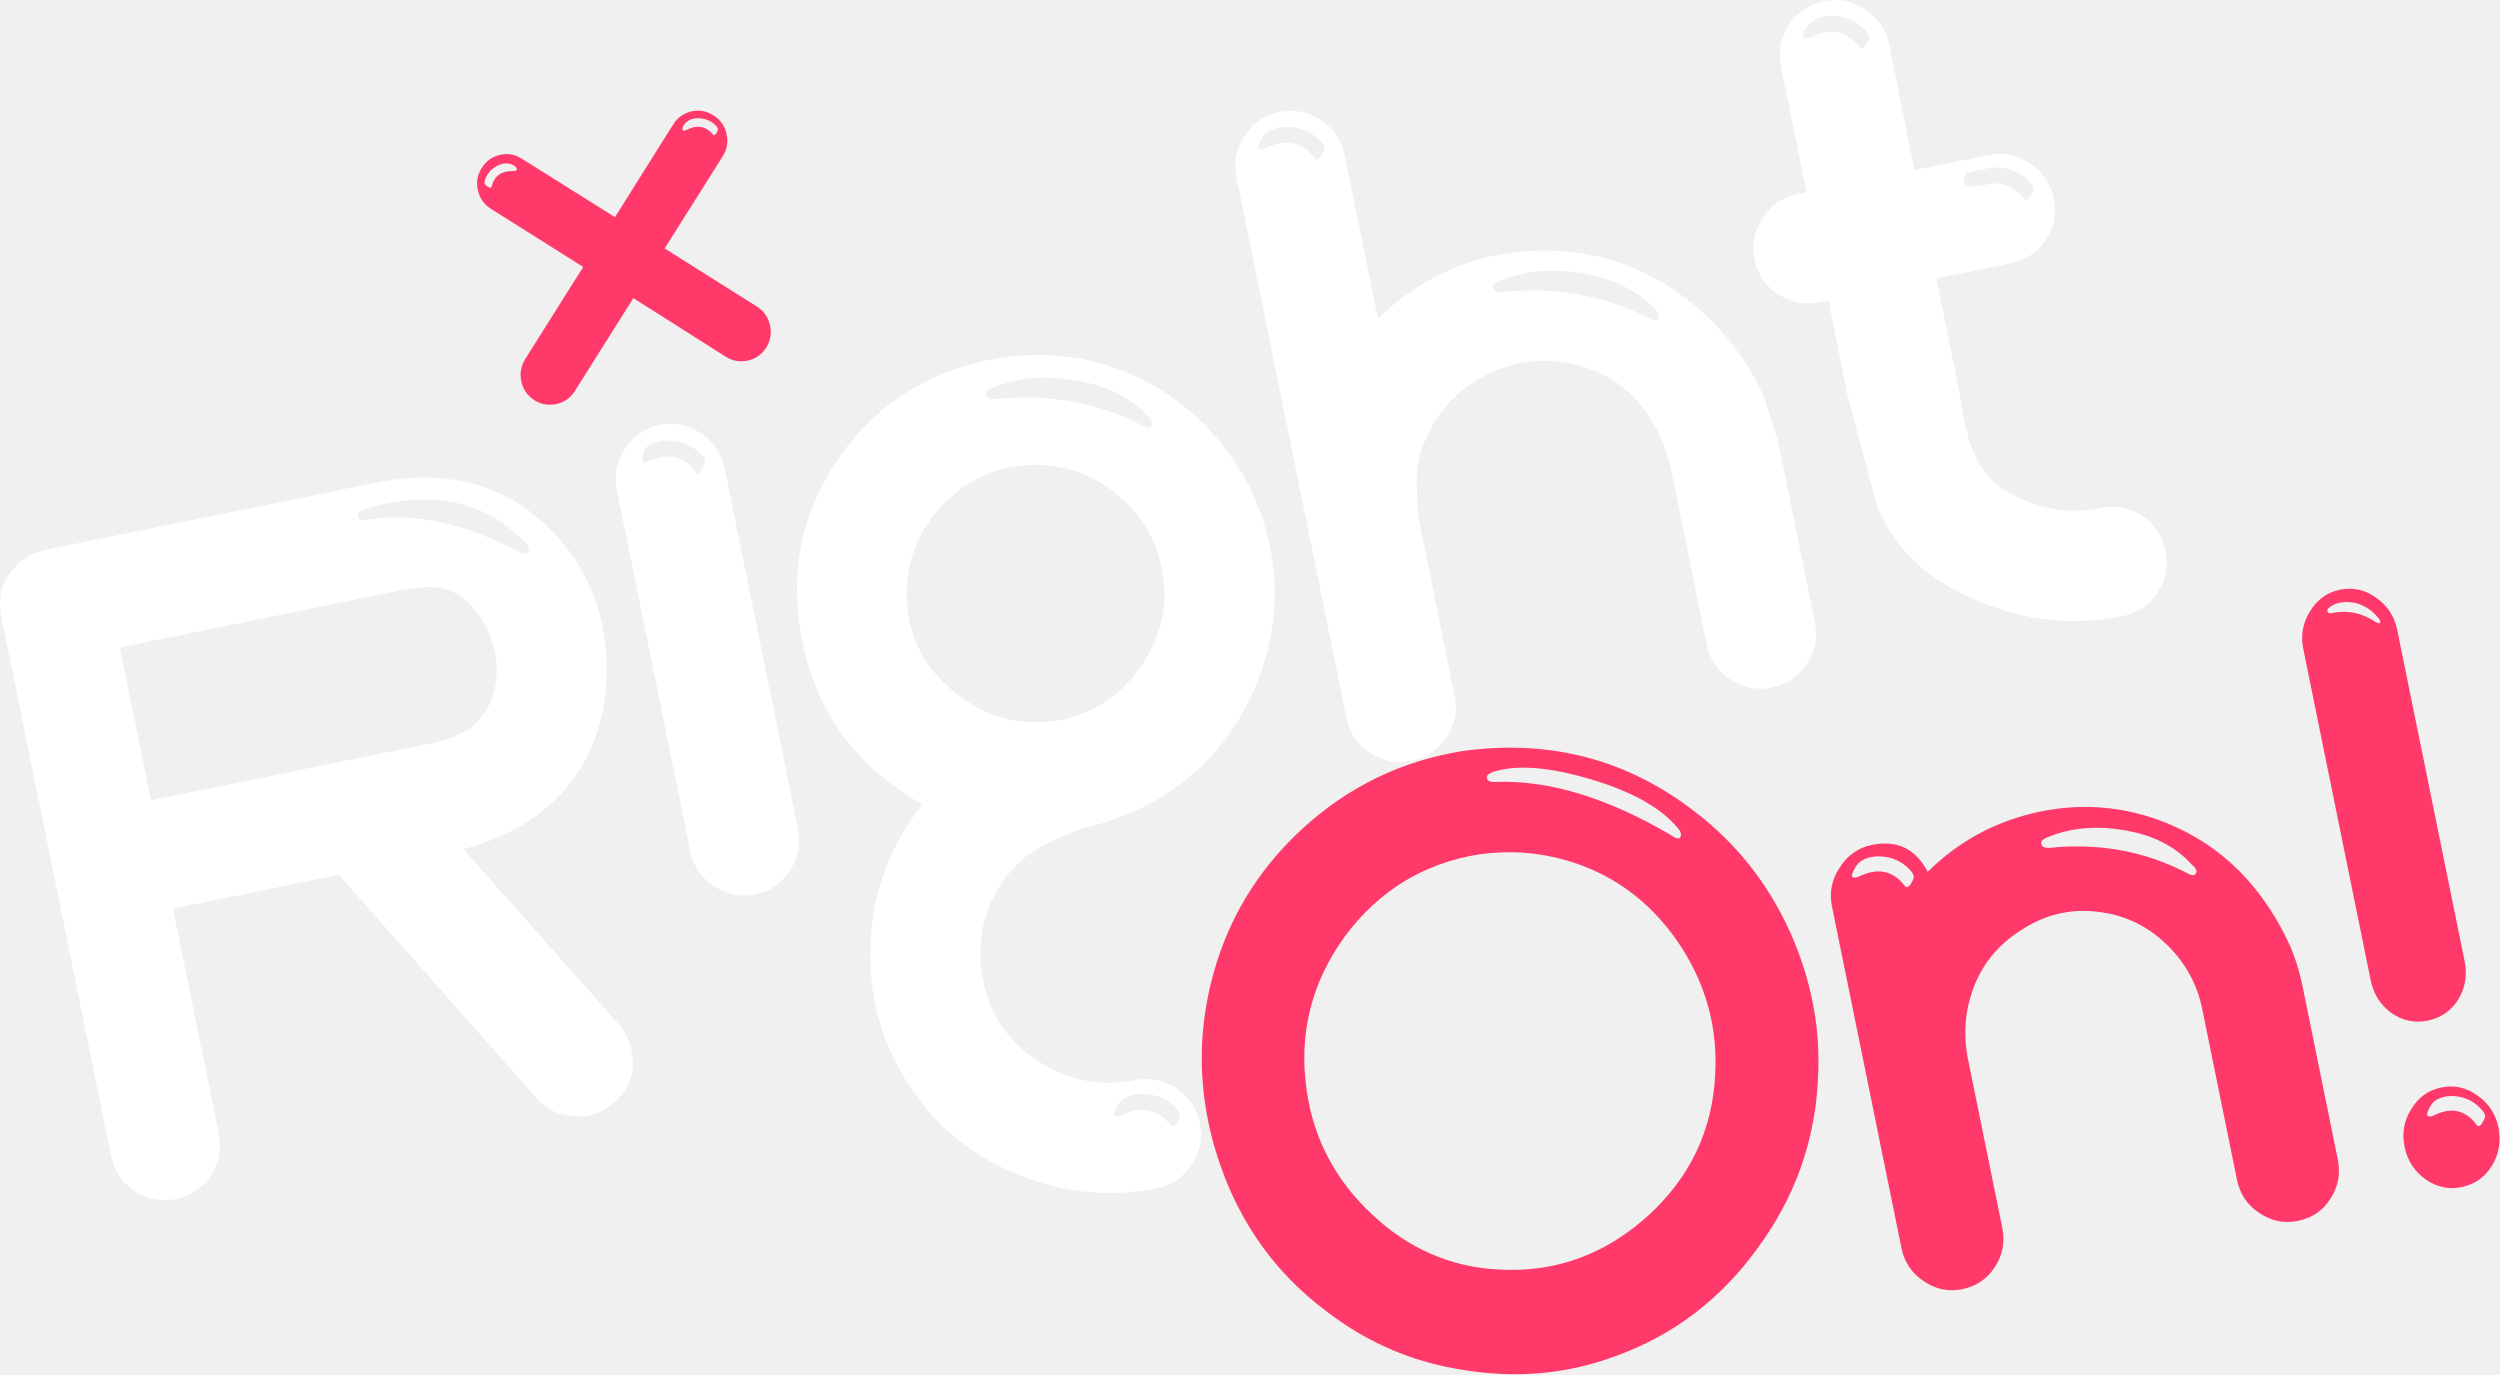
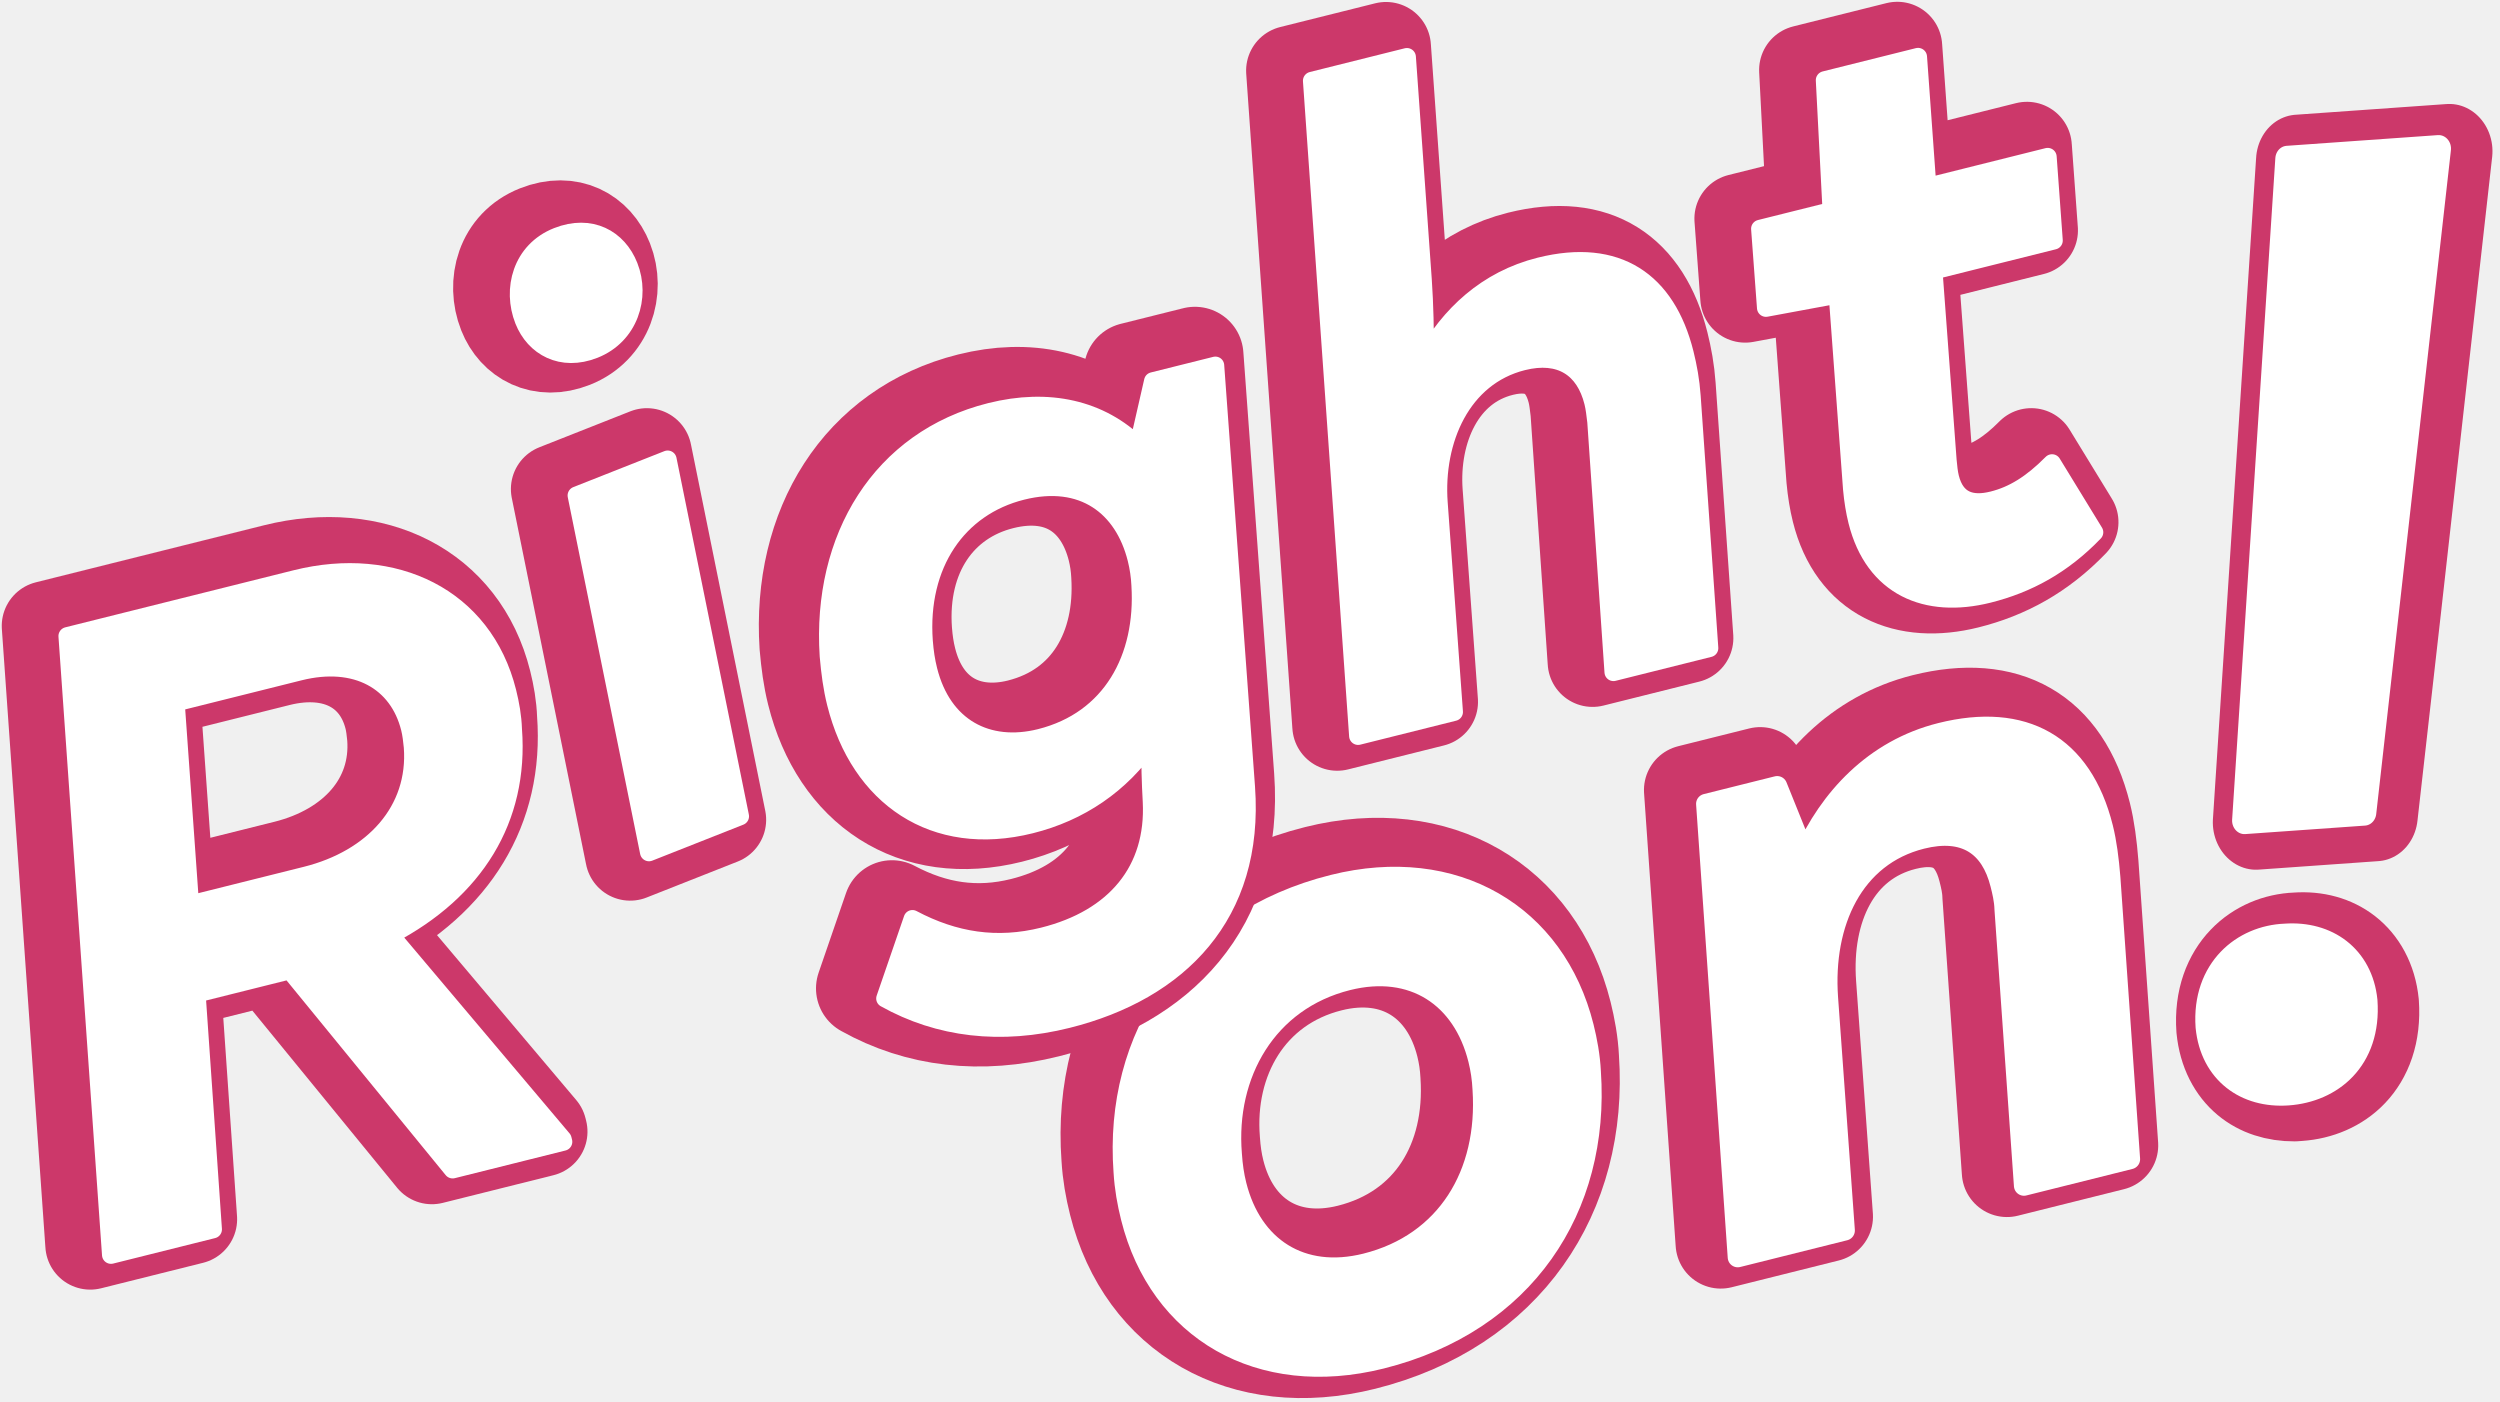
- <svg xmlns="http://www.w3.org/2000/svg" width="100%" height="100%" viewBox="0 0 1391 765" version="1.1" xml:space="preserve" style="fill-rule:evenodd;clip-rule:evenodd;stroke-linejoin:round;stroke-miterlimit:1.414;">
-   <g transform="matrix(1,0,0,1,-1080.03,-805.565)">
+ <svg xmlns="http://www.w3.org/2000/svg" width="100%" height="100%" viewBox="0 0 321 180" version="1.1" xml:space="preserve" style="fill-rule:evenodd;clip-rule:evenodd;stroke-linecap:square;stroke-linejoin:round;stroke-miterlimit:1.414;">
+   <g transform="matrix(1,0,0,1,-991.647,-259.005)">
    <g>
-       <g transform="matrix(0.85636,-0.174218,0.174218,0.85636,-170.205,643.777)">
-         <g transform="matrix(1,0,0,1,0,116.895)">
-           <path d="M1357.61,938.535L1357.61,1085.02C1357.61,1094.79 1354.19,1103.09 1347.35,1109.92C1340.52,1116.76 1332.31,1120.18 1322.74,1120.18C1312.98,1120.18 1304.68,1116.76 1297.84,1109.92C1291,1103.09 1287.59,1094.79 1287.59,1085.02L1287.59,733.75C1287.78,723.789 1291.2,715.586 1297.84,709.14C1304.68,702.5 1312.98,698.984 1322.74,698.594L1542.18,698.594C1589.05,699.961 1623.23,718.906 1644.72,755.429C1655.85,774.375 1661.41,794.785 1661.41,816.66C1661.41,824.863 1660.63,833.164 1659.07,841.562C1653.21,873.789 1638.27,898.691 1614.25,916.269C1595.5,929.551 1572.84,936.875 1546.28,938.242L1621.28,1067.73C1624.21,1073.4 1625.67,1079.26 1625.67,1085.31C1625.67,1088.24 1625.38,1091.27 1624.79,1094.39C1622.25,1103.77 1616.69,1110.8 1608.09,1115.49C1602.62,1118.81 1596.96,1120.47 1591.1,1120.47C1587.98,1120.47 1584.75,1119.98 1581.43,1119C1572.06,1116.66 1565.03,1111.29 1560.34,1102.89L1465.42,938.535L1357.61,938.535ZM1357.61,868.222L1542.18,868.222C1565.61,868.027 1580.85,857.969 1587.88,838.047C1590.03,831.797 1591.1,825.449 1591.1,819.004C1591.1,811.387 1589.54,803.672 1586.41,795.859C1580.16,780.234 1569.62,771.543 1554.77,769.785L1542.18,768.906L1357.61,768.906L1357.61,868.222ZM1623.62,754.551C1606.04,726.816 1578.8,712.949 1541.88,712.949C1537.39,712.949 1532.8,713.144 1528.11,713.535C1524.6,714.121 1522.84,715.293 1522.84,717.051C1522.84,719.394 1524.69,720.566 1528.41,720.566C1557.9,721.738 1587.98,734.824 1618.64,759.824C1620.59,761.191 1622.16,761.875 1623.33,761.875C1623.72,761.875 1624.21,761.582 1624.79,760.996C1625.18,760.605 1625.38,760.019 1625.38,759.238C1625.38,758.066 1624.79,756.504 1623.62,754.551Z" style="fill:white;fill-rule:nonzero;" />
-         </g>
-         <path d="M1757.67,1085.31C1757.67,1094.88 1754.25,1103.09 1747.42,1109.92C1740.58,1116.95 1732.28,1120.47 1722.52,1120.47C1712.94,1120.47 1704.74,1116.95 1697.91,1109.92C1691.07,1103.09 1687.65,1094.88 1687.65,1085.31L1687.65,850.644C1687.65,841.074 1691.07,832.871 1697.91,826.035C1704.74,819.004 1712.94,815.488 1722.52,815.488C1732.28,815.488 1740.58,819.004 1747.42,826.035C1754.25,832.871 1757.67,841.074 1757.67,850.644L1757.67,1085.31ZM1745.95,841.269C1742.44,834.629 1737.16,830.039 1730.13,827.5C1726.81,826.328 1723.59,825.742 1720.47,825.742C1717.73,825.742 1715.19,826.23 1712.85,827.207C1710.89,827.988 1709.92,828.672 1709.92,829.258C1708.36,832.383 1707.57,834.629 1707.57,835.996C1707.57,836.777 1707.97,837.168 1708.75,837.168C1712.46,836.191 1715.78,835.703 1718.71,835.703C1728.08,835.703 1735.02,840.39 1739.51,849.765C1740.29,850.547 1740.88,850.937 1741.27,850.937C1744.39,846.836 1746.05,844.687 1746.25,844.492C1746.44,844.297 1746.54,844.004 1746.54,843.613C1746.54,843.027 1746.34,842.246 1745.95,841.269Z" style="fill:white;fill-rule:nonzero;" />
-         <path d="M1838.4,1085.61C1834.3,1082.09 1830.2,1078.18 1826.1,1073.89C1798.17,1044.79 1784.2,1009.82 1784.2,969.004L1784.2,966.953C1784.59,924.961 1799.24,889.609 1828.15,860.898C1849.83,839.023 1876,825.156 1906.66,819.297C1916.82,817.539 1926.88,816.66 1936.84,816.66C1956.57,816.66 1975.9,820.469 1994.85,828.086C2022.78,839.804 2045.34,858.554 2062.52,884.336C2079.32,910.117 2087.82,938.144 2088.01,968.418C2088.01,998.105 2079.71,1025.74 2063.11,1051.33C2046.51,1076.91 2024.73,1095.66 1997.78,1107.58C1978.25,1115.98 1957.64,1120.37 1935.96,1120.76C1914.28,1123.89 1899.05,1128.57 1890.26,1134.82C1876.39,1143.81 1866.23,1156.11 1859.79,1171.74C1855.88,1181.89 1853.93,1192.25 1853.93,1202.79C1853.93,1208.26 1854.42,1213.73 1855.39,1219.2C1859.11,1237.95 1868.68,1253.48 1884.11,1265.78C1899.14,1278.28 1916.43,1284.53 1935.96,1284.53C1945.53,1284.53 1953.73,1287.95 1960.57,1294.79C1967.6,1301.82 1971.12,1310.12 1971.12,1319.69C1971.12,1329.26 1967.6,1337.56 1960.57,1344.59C1953.73,1351.43 1945.53,1354.84 1935.96,1354.84C1905.49,1354.65 1877.37,1346.05 1851.59,1329.06C1825.41,1311.68 1806.66,1289.12 1795.34,1261.39C1787.52,1242.64 1783.62,1223.5 1783.62,1203.96C1783.62,1193.61 1784.69,1183.26 1786.84,1172.91C1792.89,1142.44 1806.66,1116.46 1828.15,1094.98C1831.47,1091.66 1834.89,1088.54 1838.4,1085.61ZM1935.96,1050.45C1958.42,1050.06 1977.56,1041.95 1993.38,1026.13C2009.59,1010.12 2017.7,990.879 2017.7,968.418C2017.7,949.277 2011.55,932.09 1999.24,916.855C1986.74,901.621 1971.12,892.051 1952.37,888.144C1946.51,886.972 1940.75,886.387 1935.08,886.387C1919.65,886.387 1904.91,890.976 1890.84,900.156C1871.7,912.851 1859.89,930.137 1855.39,952.012C1854.22,957.871 1853.64,963.535 1853.64,969.004C1853.64,987.558 1859.98,1004.45 1872.68,1019.69C1889.09,1039.61 1910.18,1049.86 1935.96,1050.45ZM2028.25,871.738C2019.07,857.285 2005,846.64 1986.06,839.804C1974.14,835.312 1962.43,833.066 1950.9,833.066C1945.63,833.066 1940.36,833.554 1935.08,834.531C1931.57,835.117 1929.81,836.191 1929.81,837.754L1929.81,838.047C1929.81,840.195 1931.57,841.465 1935.08,841.855C1968.87,845.176 1998.27,856.797 2023.27,876.719C2025.22,878.281 2026.78,879.062 2027.95,879.062C2028.34,879.062 2028.83,878.867 2029.42,878.476C2029.81,877.89 2030,877.207 2030,876.426C2030,875.254 2029.42,873.691 2028.25,871.738ZM1959.11,1309.14C1955.59,1302.5 1950.32,1297.91 1943.29,1295.37C1939.97,1294.2 1936.74,1293.61 1933.62,1293.61C1930.88,1293.61 1928.34,1294.1 1926,1295.08C1924.05,1295.86 1922,1297.71 1919.85,1300.64C1918.87,1301.82 1918.38,1302.79 1918.38,1303.57C1918.38,1304.55 1919.36,1305.04 1921.31,1305.04L1921.9,1305.04C1925.61,1304.06 1928.93,1303.57 1931.86,1303.57C1941.23,1303.57 1948.17,1308.26 1952.66,1317.64C1953.05,1318.03 1953.44,1318.22 1953.83,1318.22C1954.81,1318.22 1955.88,1317.54 1957.06,1316.17C1958.81,1314.41 1959.69,1312.95 1959.69,1311.78L1959.69,1311.48C1959.69,1310.9 1959.5,1310.12 1959.11,1309.14Z" style="fill:white;fill-rule:nonzero;" />
-         <path d="M2113.96,734.043C2113.96,724.472 2117.38,716.269 2124.21,709.433C2131.24,702.402 2139.54,698.887 2149.11,698.887C2158.68,698.887 2166.98,702.402 2174.01,709.433C2180.85,716.269 2184.27,724.472 2184.27,734.043L2184.27,840.39C2210.05,823.984 2237.1,815.781 2265.42,815.781C2275.77,815.781 2286.22,816.855 2296.77,819.004C2326.46,824.863 2352.04,838.828 2373.53,860.898C2394.03,881.992 2407.9,907.578 2415.13,937.656L2418.35,968.125L2418.35,1085.31C2418.35,1095.08 2414.93,1103.38 2408.1,1110.21C2401.07,1117.05 2392.76,1120.47 2383.2,1120.47C2373.62,1120.47 2365.32,1117.05 2358.29,1110.21C2351.46,1103.38 2348.04,1095.08 2348.04,1085.31L2348.04,968.125C2345.11,930.429 2328.51,905.234 2298.23,892.539C2288.08,888.242 2277.73,886.094 2267.18,886.094C2261.51,886.094 2255.95,886.679 2250.48,887.851C2234.07,891.172 2220.01,898.594 2208.29,910.117C2200.68,917.929 2194.82,926.621 2190.72,936.191C2188.96,940.293 2186.81,950.937 2184.27,968.125L2184.27,1085.31C2184.27,1095.08 2180.85,1103.38 2174.01,1110.21C2166.98,1117.05 2158.68,1120.47 2149.11,1120.47C2139.54,1120.47 2131.24,1117.05 2124.21,1110.21C2117.38,1103.38 2113.96,1095.08 2113.96,1085.31L2113.96,734.043ZM2171.97,724.082C2168.45,717.441 2163.18,712.851 2156.14,710.312C2152.82,709.14 2149.6,708.554 2146.48,708.554C2143.74,708.554 2141.2,709.043 2138.86,710.019C2136.91,710.801 2134.86,712.656 2132.71,715.586C2131.73,716.758 2131.24,717.734 2131.24,718.515C2131.24,719.492 2132.22,719.98 2134.17,719.98L2134.76,719.98C2138.47,719.004 2141.79,718.515 2144.72,718.515C2154.09,718.515 2161.03,723.203 2165.52,732.578C2165.91,732.969 2166.3,733.164 2166.69,733.164C2167.67,733.164 2168.74,732.48 2169.91,731.113C2171.67,729.355 2172.55,727.89 2172.55,726.719L2172.55,726.426C2172.55,725.84 2172.36,725.058 2171.97,724.082ZM2358.29,869.394C2349.11,854.941 2335.05,844.297 2316.11,837.461C2304.19,832.969 2292.47,830.722 2280.95,830.722C2275.68,830.722 2270.4,831.211 2265.13,832.187C2261.61,832.773 2259.86,833.847 2259.86,835.41L2259.86,835.703C2259.86,837.851 2261.61,839.121 2265.13,839.512C2298.92,842.832 2328.31,854.453 2353.31,874.375C2355.26,875.937 2356.83,876.719 2358,876.719C2358.39,876.719 2358.88,876.523 2359.47,876.133C2359.86,875.547 2360.05,874.863 2360.05,874.082C2360.05,872.91 2359.47,871.347 2358.29,869.394Z" style="fill:white;fill-rule:nonzero;" />
-         <path d="M2611,1120.47C2579.75,1120.47 2550.64,1111.39 2523.69,1093.22C2494.59,1074.08 2477.3,1049.77 2471.84,1020.27L2467.44,945.566L2467.73,886.094L2461.88,886.094C2452.3,886.094 2444.1,882.773 2437.26,876.133C2430.23,869.297 2426.72,860.898 2426.72,850.937C2426.72,841.367 2430.23,833.164 2437.26,826.328C2444.1,819.297 2452.3,815.781 2461.88,815.781L2467.73,815.781L2467.73,734.043C2467.73,724.472 2471.15,716.172 2477.99,709.14C2484.82,702.304 2493.12,698.887 2502.89,698.887C2512.66,698.887 2520.86,702.402 2527.5,709.433C2534.53,716.269 2538.05,724.472 2538.05,734.043L2537.75,815.781L2586.09,815.781C2595.66,815.781 2603.87,819.297 2610.7,826.328C2617.73,833.164 2621.25,841.367 2621.25,850.937C2621.25,860.898 2617.73,869.297 2610.7,876.133C2603.87,882.773 2595.66,886.094 2586.09,886.094L2537.75,886.094L2537.75,945.566C2537.75,947.715 2537.66,954.746 2537.46,966.66C2537.26,971.152 2537.17,975.156 2537.17,978.672C2537.17,982.383 2537.26,985.703 2537.46,988.633C2538.83,1005.62 2544.2,1018.32 2553.57,1026.72C2570.18,1042.34 2589.32,1050.16 2611,1050.16C2620.76,1050.16 2629.06,1053.48 2635.9,1060.12C2642.73,1067.15 2646.15,1075.55 2646.15,1085.31C2646.15,1095.08 2642.73,1103.38 2635.9,1110.21C2629.06,1117.05 2620.76,1120.47 2611,1120.47ZM2526.03,724.082C2522.52,717.441 2517.25,712.851 2510.22,710.312C2506.89,709.14 2503.67,708.554 2500.55,708.554C2497.81,708.554 2495.27,709.043 2492.93,710.019C2490.98,710.801 2488.83,712.461 2486.48,715C2485.7,716.562 2485.31,717.734 2485.31,718.515C2485.31,719.492 2486.29,719.98 2488.24,719.98L2488.83,719.98C2492.54,719.004 2495.86,718.515 2498.79,718.515C2508.16,718.515 2515.1,723.203 2519.59,732.578C2519.98,732.969 2520.37,733.164 2520.76,733.164C2521.74,733.164 2522.81,732.48 2523.98,731.113C2525.74,729.355 2526.62,727.89 2526.62,726.719L2526.62,726.426C2526.62,725.84 2526.43,725.058 2526.03,724.082ZM2609.24,839.512C2605.72,832.871 2600.45,828.281 2593.42,825.742C2590.1,824.57 2586.88,823.984 2583.75,823.984L2569.69,823.984C2568.12,825.742 2567.34,827.402 2567.34,828.965C2567.34,829.355 2567.44,829.844 2567.64,830.429C2568.42,832.383 2570.27,833.457 2573.2,833.652C2576.13,833.847 2579.06,833.945 2581.99,833.945C2591.37,833.945 2598.3,838.633 2602.79,848.008C2603.18,848.398 2603.57,848.594 2603.97,848.594C2604.94,848.594 2606.01,847.91 2607.19,846.543C2608.95,844.785 2609.82,843.32 2609.82,842.148L2609.82,841.855C2609.82,841.269 2609.63,840.488 2609.24,839.512Z" style="fill:white;fill-rule:nonzero;" />
-       </g>
-       <g transform="matrix(0.797507,-0.162245,0.165047,0.811277,21.7949,877.222)">
-         <g transform="matrix(0.998475,0.0546457,-0.0557565,0.998475,-771.241,-0.301186)">
-           <path d="M2985.45,769.199C2946.97,769.59 2913.86,783.359 2886.13,810.508C2858.59,838.242 2844.82,871.347 2844.82,909.824C2844.82,942.637 2855.47,972.129 2876.75,998.301C2898.04,1024.67 2924.8,1040.98 2957.03,1047.23C2966.79,1049.18 2976.36,1050.16 2985.74,1050.16C3012.5,1050.16 3038.08,1042.25 3062.5,1026.43C3095.31,1004.94 3115.43,975.449 3122.85,937.949C3124.8,928.379 3125.78,918.906 3125.78,909.531C3125.78,887.656 3120.5,866.269 3109.96,845.371C3094.72,815.683 3072.16,794.297 3042.28,781.211C3024.51,773.398 3005.56,769.394 2985.45,769.199ZM2986.03,698.887C3045.6,699.863 3095.5,721.054 3135.74,762.461C3160.15,787.265 3177.34,816.562 3187.3,850.351C3193.16,870.273 3196.09,890.293 3196.09,910.41C3196.09,924.277 3194.62,938.144 3191.7,952.012C3183.49,992.832 3164.25,1028.28 3133.98,1058.36C3103.9,1088.63 3068.45,1107.87 3027.63,1116.07C3013.76,1119 2999.9,1120.47 2986.03,1120.47C2965.72,1120.47 2945.31,1117.34 2924.8,1111.09C2890.62,1101.13 2861.13,1083.55 2836.32,1058.36C2806.25,1028.67 2787.11,992.734 2778.9,950.547C2776.17,936.289 2774.8,922.129 2774.8,908.066C2774.8,881.113 2780.07,854.746 2790.62,828.965C2806.64,790.097 2832.42,758.75 2867.97,734.922C2903.12,711.484 2941.79,699.472 2983.98,698.887L2986.03,698.887ZM3121.68,770.664C3112.3,755.625 3094.04,741.953 3066.89,729.648C3045.21,719.883 3027.05,715 3012.4,715C3009.08,715 3005.95,715.195 3003.02,715.586C2999.51,716.367 2997.75,717.441 2997.75,718.808C2997.75,721.152 2999.61,722.422 3003.32,722.617C3039.64,726.523 3077.53,744.101 3116.99,775.351C3118.75,777.109 3120.21,777.988 3121.38,777.988C3121.97,777.988 3122.46,777.695 3122.85,777.109C3123.24,776.719 3123.43,776.035 3123.43,775.058C3123.43,773.887 3122.85,772.422 3121.68,770.664Z" style="fill:rgb(255,58,106);fill-rule:nonzero;" />
-         </g>
-         <g transform="matrix(1,0,0,1,-826.513,161.454)">
-           <path d="M3222.03,850.937C3222.03,841.367 3225.55,833.164 3232.58,826.328C3239.42,819.297 3247.62,815.781 3257.19,815.781C3274.77,815.781 3286,824.179 3290.88,840.976C3316.08,824.765 3343.91,816.562 3374.38,816.367C3405.04,816.367 3432.97,824.668 3458.17,841.269C3490.59,862.558 3512.07,893.613 3522.62,934.433C3525.16,944.004 3526.43,955.234 3526.43,968.125L3526.43,1085.31C3526.43,1095.08 3523.01,1103.38 3516.18,1110.21C3509.53,1117.05 3501.23,1120.47 3491.27,1120.47C3481.7,1120.47 3473.5,1117.05 3466.66,1110.21C3459.63,1103.38 3456.12,1095.08 3456.12,1085.31L3456.12,968.125C3456.12,951.719 3451.53,936.582 3442.35,922.715C3432.97,908.652 3420.86,898.594 3406.02,892.539C3395.67,888.242 3385.32,886.094 3374.97,886.094C3365.2,886.094 3355.34,888.047 3345.38,891.953C3325.06,899.57 3310.22,913.047 3300.84,932.383C3295.57,942.929 3292.74,954.844 3292.35,968.125L3292.35,1085.31C3292.35,1095.08 3288.93,1103.38 3282.09,1110.21C3275.26,1117.05 3266.96,1120.47 3257.19,1120.47C3247.62,1120.47 3239.42,1117.05 3232.58,1110.21C3225.55,1103.38 3222.03,1095.08 3222.03,1085.31L3222.03,850.937ZM3468.72,871.445C3459.93,856.992 3446.06,846.347 3427.11,839.512C3415,835.019 3403.28,832.773 3391.96,832.773C3386.49,832.773 3381.22,833.262 3376.14,834.238C3372.62,834.824 3370.86,835.898 3370.86,837.461L3370.86,837.754C3370.86,839.902 3372.62,841.172 3376.14,841.562C3409.73,844.883 3439.12,856.504 3464.32,876.426C3466.08,877.988 3467.54,878.769 3468.72,878.769C3469.3,878.769 3469.79,878.574 3470.18,878.183C3470.76,877.597 3471.06,877.012 3471.06,876.426C3471.06,875.058 3470.28,873.398 3468.72,871.445ZM3280.34,839.219C3276.82,832.578 3271.55,827.988 3264.51,825.449C3261.2,824.277 3257.97,823.691 3254.85,823.691C3252.11,823.691 3249.57,824.179 3247.23,825.156C3245.28,825.937 3243.23,827.793 3241.08,830.722C3240.1,831.894 3239.61,832.871 3239.61,833.652C3239.61,834.629 3240.59,835.117 3242.54,835.117L3243.13,835.117C3246.84,834.14 3250.16,833.652 3253.09,833.652C3262.47,833.652 3269.4,838.34 3273.89,847.715C3274.28,848.105 3274.67,848.301 3275.06,848.301C3276.04,848.301 3277.11,847.617 3278.28,846.25C3280.04,844.492 3280.92,843.027 3280.92,841.855L3280.92,841.562C3280.92,840.976 3280.73,840.195 3280.34,839.219Z" style="fill:rgb(255,58,106);fill-rule:nonzero;" />
-         </g>
-         <g transform="matrix(0.935925,1.82725e-17,6.64772e-18,0.971851,-570.164,192.671)">
-           <path d="M3613.61,967.832C3613.61,977.597 3610.19,985.996 3603.35,993.027C3596.51,999.668 3588.22,1002.99 3578.45,1002.99C3568.88,1002.99 3560.68,999.668 3553.84,993.027C3547,985.996 3543.59,977.597 3543.59,967.832L3543.59,734.043C3543.59,724.472 3547,716.269 3553.84,709.433C3560.68,702.402 3568.88,698.887 3578.45,698.887C3588.22,698.887 3596.51,702.402 3603.35,709.433C3610.19,716.269 3613.61,724.472 3613.61,734.043L3613.61,967.832ZM3578.45,1120.47C3568.88,1120.47 3560.68,1117.05 3553.84,1110.21C3547,1103.18 3543.59,1094.88 3543.59,1085.31C3543.59,1075.74 3547,1067.54 3553.84,1060.7C3560.68,1053.67 3568.88,1050.16 3578.45,1050.16C3588.22,1050.16 3596.51,1053.67 3603.35,1060.7C3610.19,1067.54 3613.61,1075.74 3613.61,1085.31C3613.61,1094.88 3610.19,1103.18 3603.35,1110.21C3596.51,1117.05 3588.22,1120.47 3578.45,1120.47ZM3601.89,723.496C3598.37,716.855 3593.1,712.168 3586.07,709.433C3582.75,708.262 3579.62,707.676 3576.69,707.676C3573.76,707.676 3571.12,708.164 3568.78,709.14C3567.22,709.922 3566.44,710.605 3566.44,711.191L3566.44,712.07C3566.44,713.047 3567.22,713.535 3568.78,713.535C3580.89,713.535 3591.24,717.734 3599.84,726.133C3600.62,726.719 3601.2,727.012 3601.59,727.012C3601.79,727.012 3601.98,726.914 3602.18,726.719C3602.57,726.523 3602.76,726.328 3602.76,726.133C3602.76,725.351 3602.47,724.472 3601.89,723.496ZM3605.11,1072.42C3601.59,1065.78 3596.32,1061.19 3589.29,1058.65C3585.97,1057.48 3582.75,1056.89 3579.62,1056.89C3576.89,1056.89 3574.35,1057.38 3572,1058.36C3570.05,1059.14 3568,1061 3565.85,1063.93C3564.88,1065.1 3564.39,1066.07 3564.39,1066.86C3564.39,1067.83 3565.36,1068.32 3567.32,1068.32L3567.9,1068.32C3571.61,1067.34 3574.93,1066.86 3577.86,1066.86C3587.24,1066.86 3594.17,1071.54 3598.66,1080.92C3599.06,1081.31 3599.45,1081.5 3599.84,1081.5C3600.81,1081.5 3601.89,1080.82 3603.06,1079.45C3604.82,1077.69 3605.7,1076.23 3605.7,1075.06L3605.7,1074.77C3605.7,1074.18 3605.5,1073.4 3605.11,1072.42Z" style="fill:rgb(255,58,106);fill-rule:nonzero;" />
+       <g transform="matrix(0.970147,-0.242518,0.242518,0.970147,-373.748,314.879)">
+         <g>
+           <g transform="matrix(128.845,0,0,128.845,1434.94,485.401)">
+             <path d="M0.243,0.012C0.39,0.012 0.491,-0.08 0.515,-0.215C0.518,-0.23 0.519,-0.246 0.519,-0.26C0.519,-0.376 0.436,-0.458 0.311,-0.458C0.164,-0.458 0.062,-0.364 0.039,-0.231C0.036,-0.215 0.035,-0.2 0.035,-0.185C0.035,-0.069 0.118,0.012 0.243,0.012ZM0.251,-0.084C0.185,-0.084 0.145,-0.127 0.145,-0.191C0.145,-0.201 0.146,-0.211 0.148,-0.222C0.161,-0.301 0.219,-0.362 0.302,-0.362C0.369,-0.362 0.409,-0.318 0.409,-0.254C0.409,-0.244 0.408,-0.234 0.406,-0.224C0.391,-0.141 0.334,-0.084 0.251,-0.084Z" style="fill:rgb(204,56,106);fill-rule:nonzero;stroke:rgb(204,56,106);stroke-width:0.09px;" />
+           </g>
+           <g transform="matrix(128.845,0,0,128.845,1510.72,485.401)">
+             <path d="M0.347,-0.458C0.278,-0.458 0.223,-0.421 0.186,-0.374L0.176,-0.446L0.103,-0.446L0.024,0L0.134,0L0.174,-0.229C0.187,-0.303 0.233,-0.36 0.303,-0.36C0.347,-0.36 0.368,-0.337 0.368,-0.297C0.368,-0.29 0.368,-0.281 0.366,-0.272L0.318,0L0.427,0L0.476,-0.277C0.479,-0.295 0.481,-0.312 0.481,-0.327C0.481,-0.413 0.432,-0.458 0.347,-0.458Z" style="fill:rgb(204,56,106);fill-rule:nonzero;stroke:rgb(204,56,106);stroke-width:0.09px;" />
+           </g>
+           <g transform="matrix(153.547,27.028,-29.7206,168.843,1574.67,483.788)">
+             <path d="M0.081,-0.215L0.18,-0.215L0.211,-0.367L0.28,-0.707L0.155,-0.707L0.081,-0.215ZM0.101,-0.01C0.137,-0.01 0.17,-0.031 0.17,-0.074C0.169,-0.106 0.143,-0.126 0.108,-0.126C0.073,-0.127 0.039,-0.105 0.039,-0.063C0.04,-0.031 0.064,-0.012 0.097,-0.01C0.098,-0.01 0.1,-0.01 0.101,-0.01Z" style="fill:rgb(204,56,106);fill-rule:nonzero;stroke:rgb(204,56,106);stroke-width:0.07px;" />
+           </g>
+           <g transform="matrix(1,0,0,1,3.26718,-0.416053)">
+             <g transform="matrix(128.845,0,0,128.845,1433.36,488.069)">
+               <path d="M0.243,0.012C0.39,0.012 0.491,-0.08 0.515,-0.215C0.518,-0.23 0.519,-0.246 0.519,-0.26C0.519,-0.376 0.436,-0.458 0.311,-0.458C0.164,-0.458 0.062,-0.364 0.039,-0.231C0.036,-0.215 0.035,-0.2 0.035,-0.185C0.035,-0.069 0.118,0.012 0.243,0.012ZM0.251,-0.084C0.185,-0.084 0.145,-0.127 0.145,-0.191C0.145,-0.201 0.146,-0.211 0.148,-0.222C0.161,-0.301 0.219,-0.362 0.302,-0.362C0.369,-0.362 0.409,-0.318 0.409,-0.254C0.409,-0.244 0.408,-0.234 0.406,-0.224C0.391,-0.141 0.334,-0.084 0.251,-0.084Z" style="fill:white;fill-rule:nonzero;stroke:white;stroke-width:0.02px;stroke-linecap:butt;" />
+             </g>
+             <g transform="matrix(128.845,0,0,128.845,1509.14,488.069)">
+               <path d="M0.347,-0.458C0.278,-0.458 0.223,-0.421 0.186,-0.374L0.176,-0.446L0.103,-0.446L0.024,0L0.134,0L0.174,-0.229C0.187,-0.303 0.233,-0.36 0.303,-0.36C0.347,-0.36 0.368,-0.337 0.368,-0.297C0.368,-0.29 0.368,-0.281 0.366,-0.272L0.318,0L0.427,0L0.476,-0.277C0.479,-0.295 0.481,-0.312 0.481,-0.327C0.481,-0.413 0.432,-0.458 0.347,-0.458Z" style="fill:white;fill-rule:nonzero;stroke:white;stroke-width:0.02px;stroke-linecap:butt;" />
+             </g>
+             <g transform="matrix(153.547,27.028,-29.7206,168.843,1570.09,483.58)">
+               <path d="M0.081,-0.215L0.18,-0.215L0.28,-0.707L0.155,-0.707L0.081,-0.215ZM0.101,-0.01C0.137,-0.01 0.17,-0.031 0.17,-0.074C0.169,-0.106 0.143,-0.126 0.108,-0.126C0.073,-0.127 0.039,-0.105 0.039,-0.063C0.04,-0.03 0.066,-0.01 0.101,-0.01Z" style="fill:white;fill-rule:nonzero;stroke:white;stroke-width:0.02px;stroke-linecap:butt;" />
+             </g>
+           </g>
        </g>
      </g>
-       <g transform="matrix(0.454938,-0.103328,0.103328,0.454938,-444.513,910.904)">
-         <path d="M3894.6,918.613L3986.59,826.328C3993.43,819.297 4001.73,815.781 4011.49,815.781C4021.06,815.781 4029.26,819.297 4036.1,826.328C4042.94,833.164 4046.36,841.367 4046.36,850.937C4046.36,860.898 4042.94,869.297 4036.1,876.133L3944.11,968.125L4036.1,1060.12C4042.94,1067.15 4046.36,1075.55 4046.36,1085.31C4046.36,1094.88 4042.94,1103.18 4036.1,1110.21C4029.26,1117.05 4021.06,1120.47 4011.49,1120.47C4001.73,1120.47 3993.43,1117.05 3986.59,1110.21L3894.6,1017.64L3802.02,1110.21C3795.18,1117.05 3786.98,1120.47 3777.41,1120.47C3767.64,1120.47 3759.34,1117.05 3752.51,1110.21C3745.67,1103.18 3742.25,1094.88 3742.25,1085.31C3742.25,1075.55 3745.67,1067.15 3752.51,1060.12L3844.5,968.125L3752.51,876.133C3745.67,869.297 3742.25,860.898 3742.25,850.937C3742.25,841.367 3745.67,833.164 3752.51,826.328C3759.34,819.297 3767.64,815.781 3777.41,815.781C3786.98,815.781 3795.18,819.297 3802.02,826.328L3894.6,918.613ZM4036.98,840.39C4033.47,833.75 4028.19,829.16 4021.16,826.621C4017.84,825.449 4014.62,824.863 4011.49,824.863C4008.76,824.863 4006.22,825.351 4003.88,826.328C4001.92,827.109 3999.77,828.769 3997.43,831.308C3996.65,832.871 3996.26,834.043 3996.26,834.824C3996.26,835.801 3997.23,836.289 3999.19,836.289L3999.77,836.289C4003.48,835.312 4006.81,834.824 4009.73,834.824C4019.11,834.824 4026.04,839.512 4030.54,848.887C4030.93,849.277 4031.32,849.472 4031.71,849.472C4032.68,849.472 4033.76,848.789 4034.93,847.422C4036.69,845.664 4037.57,844.199 4037.57,843.027L4037.57,842.734C4037.57,842.148 4037.37,841.367 4036.98,840.39ZM3752.51,842.441C3752.12,843.418 3751.92,844.199 3751.92,844.785L3751.92,845.078C3751.92,846.25 3752.8,847.715 3754.56,849.472C3755.73,850.84 3756.81,851.523 3757.78,851.523C3758.17,851.523 3758.56,851.328 3758.95,850.937C3763.45,841.562 3770.38,836.875 3779.75,836.875C3782.68,836.875 3786,837.363 3789.72,838.34L3790.3,838.34C3792.25,838.34 3793.23,837.851 3793.23,836.875C3793.23,836.094 3792.84,834.922 3792.06,833.359C3789.72,830.82 3787.57,829.16 3785.61,828.379C3783.27,827.402 3780.73,826.914 3778,826.914C3774.87,826.914 3771.65,827.5 3768.33,828.672C3761.3,831.211 3756.02,835.801 3752.51,842.441Z" style="fill:rgb(255,58,106);fill-rule:nonzero;" />
+       <g transform="matrix(1.63351,-0.408347,0.181412,0.725704,-1245.85,773.903)">
+         <g transform="matrix(68.5065,0,2.14001e-15,154.204,1343.99,268.66)">
+           <path d="M0.62,-0.459C0.623,-0.473 0.624,-0.487 0.624,-0.501C0.624,-0.61 0.539,-0.68 0.426,-0.68L0.164,-0.68L0.044,0L0.161,0L0.207,-0.259L0.314,-0.259L0.436,0L0.563,0L0.563,-0.003L0.432,-0.27C0.535,-0.295 0.603,-0.36 0.62,-0.459ZM0.507,-0.467C0.495,-0.397 0.434,-0.357 0.357,-0.357L0.224,-0.357L0.263,-0.579L0.405,-0.579C0.47,-0.579 0.509,-0.542 0.509,-0.488C0.509,-0.481 0.508,-0.474 0.507,-0.467Z" style="fill:rgb(204,56,106);fill-rule:nonzero;stroke:rgb(204,56,106);stroke-width:0.1px;stroke-miterlimit:2;" />
+         </g>
+         <g transform="matrix(67.9167,-20.1916,8.9703,152.876,1392.36,232.492)">
+           <path d="M0.182,-0.59C0.224,-0.59 0.252,-0.625 0.252,-0.662C0.252,-0.695 0.23,-0.722 0.19,-0.722C0.147,-0.722 0.121,-0.686 0.121,-0.649C0.121,-0.617 0.143,-0.59 0.182,-0.59ZM0.031,-0.036L0.14,-0.036L0.213,-0.446L0.104,-0.446L0.031,-0.036Z" style="fill:rgb(204,56,106);fill-rule:nonzero;stroke:rgb(204,56,106);stroke-width:0.1px;stroke-miterlimit:2;" />
+         </g>
+         <g transform="matrix(67.3155,0,2.1028e-15,151.523,1408.49,234.123)">
+           <path d="M0.472,-0.446L0.438,-0.379C0.407,-0.43 0.353,-0.457 0.285,-0.457C0.157,-0.457 0.064,-0.365 0.04,-0.233C0.037,-0.214 0.035,-0.197 0.035,-0.179C0.035,-0.069 0.103,0.008 0.216,0.008C0.273,0.008 0.326,-0.011 0.37,-0.05C0.364,-0.028 0.359,-0.005 0.355,0.016C0.34,0.092 0.283,0.134 0.199,0.134C0.145,0.134 0.1,0.115 0.06,0.079L0.008,0.159C0.059,0.207 0.125,0.232 0.203,0.232C0.333,0.232 0.438,0.169 0.463,0.026L0.545,-0.446L0.472,-0.446ZM0.402,-0.225C0.387,-0.144 0.333,-0.085 0.25,-0.085C0.189,-0.085 0.146,-0.123 0.146,-0.19C0.146,-0.201 0.147,-0.211 0.149,-0.223C0.164,-0.309 0.223,-0.361 0.298,-0.361C0.369,-0.361 0.405,-0.316 0.405,-0.255C0.405,-0.245 0.404,-0.235 0.402,-0.225Z" style="fill:rgb(204,56,106);fill-rule:nonzero;stroke:rgb(204,56,106);stroke-width:0.11px;stroke-miterlimit:2;" />
+         </g>
+         <g transform="matrix(68.5065,0,4.28001e-15,154.204,1447.14,234.162)">
+           <path d="M0.025,0L0.135,0L0.175,-0.23C0.187,-0.299 0.234,-0.36 0.304,-0.36C0.347,-0.36 0.369,-0.336 0.369,-0.297C0.369,-0.29 0.368,-0.283 0.367,-0.275L0.318,0L0.428,0L0.477,-0.277C0.48,-0.294 0.481,-0.31 0.481,-0.325C0.481,-0.408 0.437,-0.458 0.348,-0.458C0.287,-0.458 0.237,-0.43 0.199,-0.389C0.207,-0.421 0.213,-0.447 0.218,-0.475L0.261,-0.72L0.152,-0.72L0.025,0Z" style="fill:rgb(204,56,106);fill-rule:nonzero;stroke:rgb(204,56,106);stroke-width:0.1px;stroke-miterlimit:2;" />
+         </g>
+         <g transform="matrix(68.5065,0,2.14001e-15,154.204,1484.35,235.214)">
+           <path d="M0.201,0.01C0.246,0.01 0.289,-0.001 0.332,-0.028L0.305,-0.114C0.277,-0.097 0.254,-0.09 0.231,-0.09C0.206,-0.09 0.191,-0.1 0.191,-0.126C0.191,-0.132 0.192,-0.138 0.193,-0.145L0.229,-0.354L0.367,-0.354L0.383,-0.446L0.245,-0.446L0.27,-0.589L0.163,-0.589L0.135,-0.446L0.053,-0.446L0.038,-0.359L0.119,-0.354L0.082,-0.14C0.08,-0.127 0.079,-0.115 0.079,-0.104C0.079,-0.028 0.13,0.01 0.201,0.01Z" style="fill:rgb(204,56,106);fill-rule:nonzero;stroke:rgb(204,56,106);stroke-width:0.1px;stroke-miterlimit:2;" />
+         </g>
+         <g transform="matrix(1,4.44089e-16,6.93889e-17,1,-0.432097,1.21711)">
+           <g transform="matrix(68.5065,0,0,154.204,1345.77,269.997)">
+             <path d="M0.62,-0.459C0.623,-0.473 0.624,-0.487 0.624,-0.501C0.624,-0.61 0.539,-0.68 0.426,-0.68L0.164,-0.68L0.044,0L0.161,0L0.207,-0.259L0.314,-0.259L0.436,0L0.563,0L0.563,-0.003L0.432,-0.27C0.535,-0.295 0.603,-0.36 0.62,-0.459ZM0.507,-0.467C0.495,-0.397 0.434,-0.357 0.357,-0.357L0.224,-0.357L0.263,-0.579L0.405,-0.579C0.47,-0.579 0.509,-0.542 0.509,-0.488C0.509,-0.481 0.508,-0.474 0.507,-0.467Z" style="fill:white;fill-rule:nonzero;stroke:white;stroke-width:0.02px;stroke-miterlimit:2;" />
+           </g>
+           <g transform="matrix(67.9167,-20.1916,8.9703,152.876,1394.21,233.206)">
+             <path d="M0.182,-0.59C0.224,-0.59 0.252,-0.625 0.252,-0.662C0.252,-0.695 0.23,-0.722 0.19,-0.722C0.147,-0.722 0.121,-0.686 0.121,-0.649C0.121,-0.617 0.143,-0.59 0.182,-0.59ZM0.033,-0.047L0.142,-0.047L0.213,-0.446L0.104,-0.446L0.033,-0.047Z" style="fill:white;fill-rule:nonzero;stroke:white;stroke-width:0.02px;stroke-miterlimit:2;" />
+           </g>
+           <g transform="matrix(67.3155,0,0,151.523,1410.25,235.437)">
+             <path d="M0.472,-0.446L0.438,-0.379C0.407,-0.43 0.353,-0.457 0.285,-0.457C0.157,-0.457 0.064,-0.365 0.04,-0.233C0.037,-0.214 0.035,-0.197 0.035,-0.179C0.035,-0.069 0.103,0.008 0.216,0.008C0.273,0.008 0.326,-0.011 0.37,-0.05C0.364,-0.028 0.359,-0.005 0.355,0.016C0.34,0.092 0.283,0.134 0.199,0.134C0.145,0.134 0.1,0.115 0.06,0.079L0.008,0.159C0.059,0.207 0.125,0.232 0.203,0.232C0.333,0.232 0.438,0.169 0.463,0.026L0.545,-0.446L0.472,-0.446ZM0.402,-0.225C0.387,-0.144 0.333,-0.085 0.25,-0.085C0.189,-0.085 0.146,-0.123 0.146,-0.19C0.146,-0.201 0.147,-0.211 0.149,-0.223C0.164,-0.309 0.223,-0.361 0.298,-0.361C0.369,-0.361 0.405,-0.316 0.405,-0.255C0.405,-0.245 0.404,-0.235 0.402,-0.225Z" style="fill:white;fill-rule:nonzero;stroke:white;stroke-width:0.02px;stroke-miterlimit:2;" />
+           </g>
+           <g transform="matrix(68.5065,0,0,154.204,1448.93,235.499)">
+             <path d="M0.025,0L0.135,0L0.175,-0.23C0.187,-0.299 0.234,-0.36 0.304,-0.36C0.347,-0.36 0.369,-0.336 0.369,-0.297C0.369,-0.29 0.368,-0.283 0.367,-0.275L0.318,0L0.428,0L0.477,-0.277C0.48,-0.294 0.481,-0.31 0.481,-0.325C0.481,-0.408 0.437,-0.458 0.348,-0.458C0.287,-0.458 0.237,-0.43 0.199,-0.389C0.207,-0.421 0.213,-0.447 0.218,-0.475L0.261,-0.72L0.152,-0.72L0.025,0Z" style="fill:white;fill-rule:nonzero;stroke:white;stroke-width:0.02px;stroke-miterlimit:2;" />
+           </g>
+           <g transform="matrix(68.5065,0,0,154.204,1486.13,236.551)">
+             <path d="M0.201,0.01C0.246,0.01 0.289,-0.001 0.332,-0.028L0.305,-0.114C0.277,-0.097 0.254,-0.09 0.231,-0.09C0.206,-0.09 0.191,-0.1 0.191,-0.126C0.191,-0.132 0.192,-0.138 0.193,-0.145L0.229,-0.354L0.367,-0.354L0.383,-0.446L0.245,-0.446L0.27,-0.589L0.163,-0.589L0.135,-0.446L0.053,-0.446L0.038,-0.359L0.119,-0.354L0.082,-0.14C0.08,-0.127 0.079,-0.115 0.079,-0.104C0.079,-0.028 0.13,0.01 0.201,0.01Z" style="fill:white;fill-rule:nonzero;stroke:white;stroke-width:0.02px;stroke-miterlimit:2;" />
+           </g>
+         </g>
      </g>
    </g>
  </g>
</svg>
